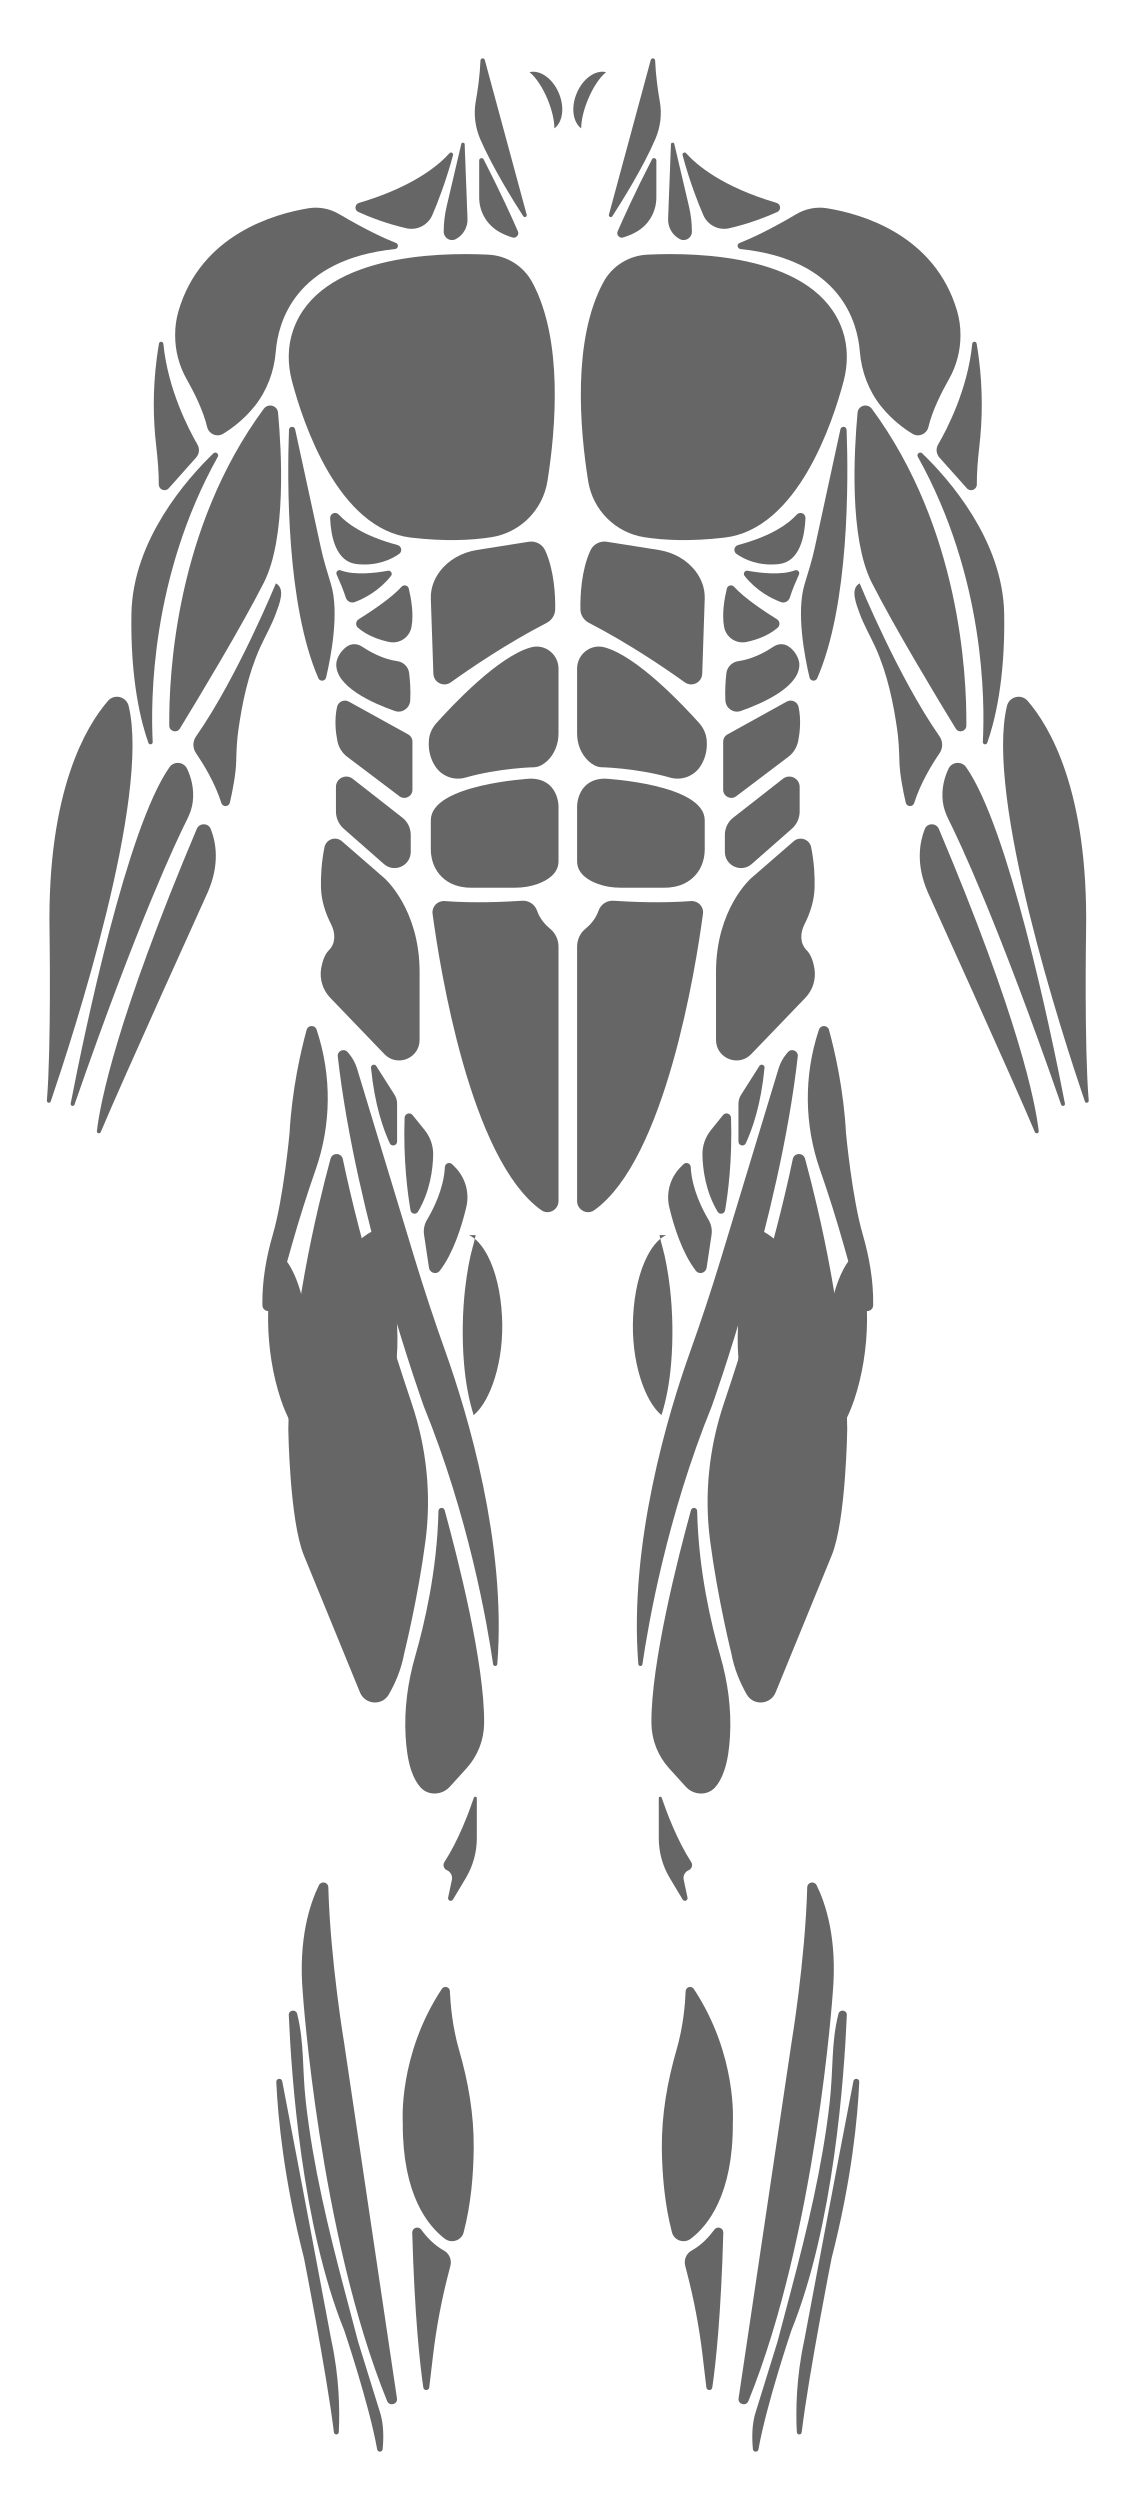
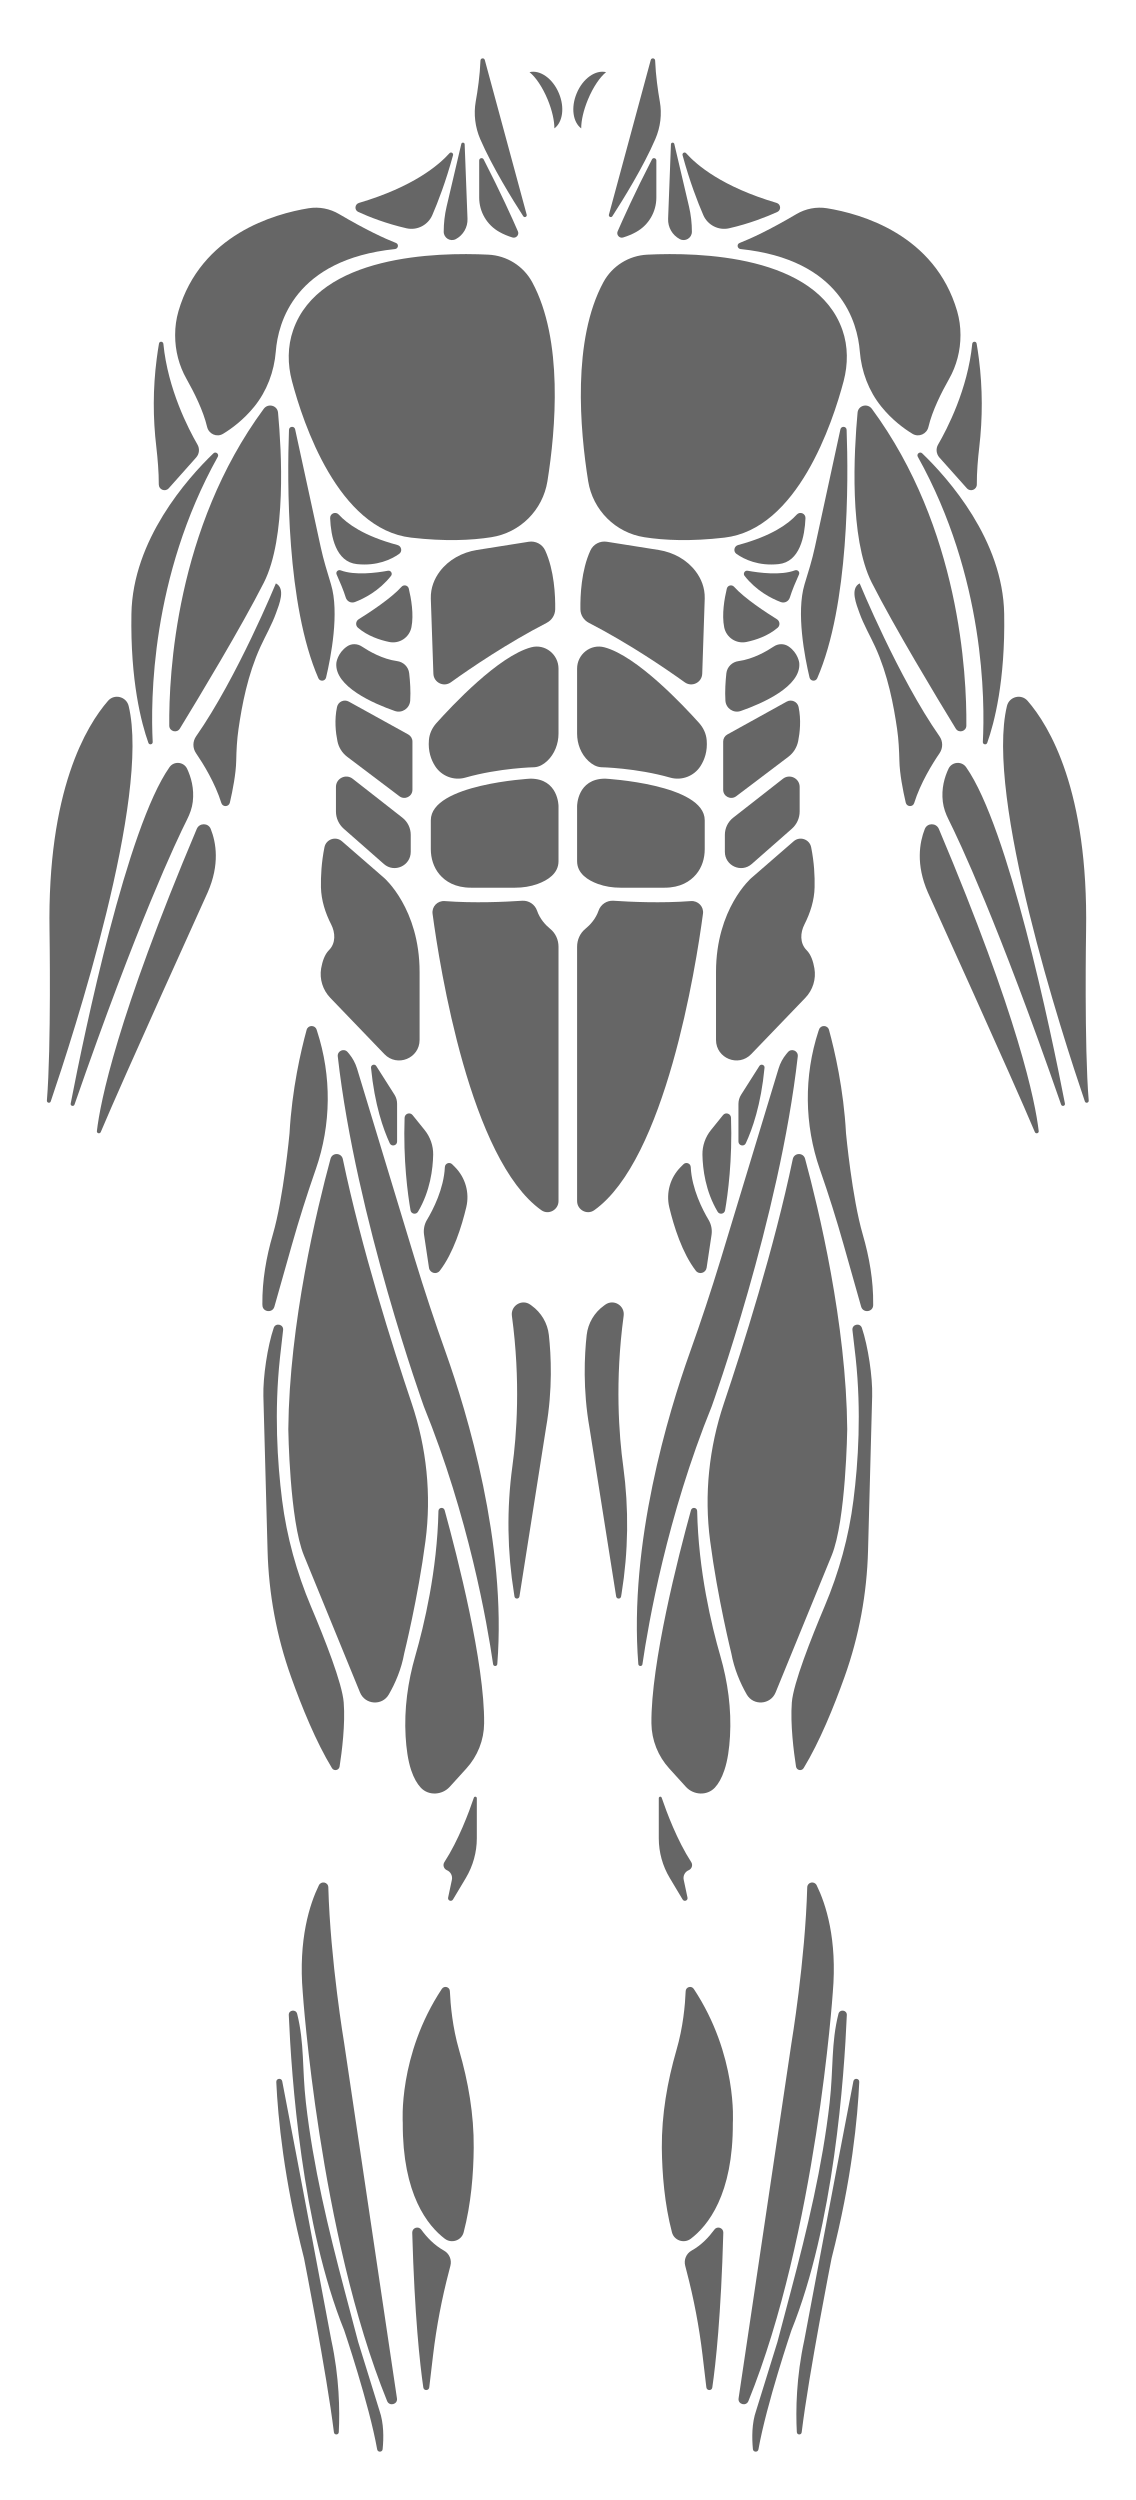
<svg xmlns="http://www.w3.org/2000/svg" viewBox="993 308 168 370">
  <style>.s0 { fill: #666 }</style>
  <g id="body">
    <path class="s0" d="m1075.72 321.81c-0.91-2.2-2.8-3.51-4.35-3.13 0.9 0.72 1.91 2.19 2.68 4.04 0.67 1.62 1 3.15 1 4.28 1.23-0.91 1.55-3.09 0.67-5.19z" />
    <path class="s0" d="m1064.75 316.88l6.2 22.89c0.08 0.31-0.33 0.5-0.51 0.23-1.55-2.4-4.6-7.32-6.37-11.42-0.75-1.76-0.99-3.69-0.66-5.57 0.29-1.6 0.61-3.82 0.7-6.05 0.01-0.38 0.54-0.45 0.64-0.08z" />
    <path class="s0" d="m1063.92 331.75v5.49c0 2.11 1.14 4.06 2.99 5.09q0.86 0.49 1.94 0.82c0.54 0.16 1.03-0.4 0.8-0.91-0.8-1.85-2.54-5.72-5.07-10.65-0.17-0.32-0.66-0.2-0.66 0.16z" />
    <path class="s0" d="m1061.27 329.31l-2.17 9.25q-0.43 1.84-0.43 3.74c0 0.92 0.97 1.52 1.79 1.09 1.1-0.59 1.78-1.76 1.73-3.01l-0.42-11.03c-0.01-0.29-0.44-0.33-0.5-0.04z" />
    <path class="s0" d="m1059.52 330.68c-1.56 1.74-5.34 4.97-13.39 7.35-0.64 0.19-0.71 1.07-0.1 1.34 1.57 0.72 4.12 1.73 7.15 2.42 1.56 0.35 3.16-0.48 3.8-1.95 0.83-1.92 1.99-4.92 3.07-8.87 0.08-0.32-0.31-0.54-0.53-0.29z" />
    <path class="s0" d="m1078.35 321.81c0.91-2.2 2.79-3.51 4.35-3.13-0.9 0.72-1.91 2.19-2.68 4.04-0.67 1.62-1.01 3.15-1 4.28-1.23-0.91-1.55-3.09-0.67-5.19z" />
    <path class="s0" d="m1089.31 316.88l-6.19 22.89c-0.08 0.31 0.33 0.5 0.51 0.23 1.55-2.4 4.6-7.32 6.36-11.42 0.76-1.76 1-3.69 0.66-5.57-0.28-1.6-0.6-3.82-0.69-6.05-0.02-0.38-0.55-0.45-0.65-0.08z" />
    <path class="s0" d="m1090.14 331.75v5.49c0 2.11-1.13 4.06-2.98 5.09q-0.86 0.49-1.95 0.82c-0.54 0.16-1.02-0.4-0.8-0.91 0.81-1.85 2.54-5.72 5.08-10.65 0.16-0.32 0.65-0.2 0.65 0.16z" />
    <path class="s0" d="m1092.8 329.31l2.17 9.25q0.43 1.84 0.43 3.74c0 0.92-0.97 1.52-1.79 1.09-1.11-0.59-1.78-1.76-1.73-3.01l0.42-11.03c0.01-0.29 0.43-0.33 0.5-0.04z" />
    <path class="s0" d="m1094.55 330.68c1.55 1.74 5.33 4.97 13.39 7.35 0.64 0.19 0.7 1.07 0.1 1.34-1.58 0.72-4.12 1.73-7.15 2.42-1.56 0.35-3.16-0.48-3.8-1.95-0.83-1.92-2-4.92-3.07-8.87-0.09-0.32 0.31-0.54 0.53-0.29z" />
  </g>
  <g id="chest">
    <path class="s0" d="m1065.28 345.69c-7.72-0.38-25.04 0.07-28.89 11.16-0.85 2.43-0.84 5.07-0.18 7.55 1.64 6.21 6.84 21.93 17.64 23.17 5.01 0.58 8.91 0.4 11.85-0.06 4.28-0.66 7.63-4.01 8.32-8.29 1.22-7.64 2.38-20.91-2.26-29.47-1.3-2.39-3.76-3.93-6.48-4.06z" />
    <path class="s0" d="m1088.79 345.69c7.71-0.38 25.03 0.07 28.89 11.16 0.85 2.43 0.83 5.07 0.18 7.55-1.64 6.21-6.84 21.93-17.65 23.17-5 0.58-8.91 0.4-11.84-0.06-4.28-0.66-7.63-4.01-8.32-8.29-1.22-7.64-2.38-20.91 2.26-29.47 1.3-2.39 3.76-3.93 6.48-4.06z" />
  </g>
  <g id="front-delts">
    <path class="s0" d="m1051.61 343.96c-1.69-0.66-4.42-1.92-8.43-4.28-1.35-0.8-2.95-1.11-4.5-0.86-5.05 0.82-15.96 3.88-19.27 15.24q-0.49 1.71-0.49 3.49v0.07c0 2.27 0.57 4.5 1.69 6.47 1.12 1.98 2.48 4.7 3.04 7.09 0.25 1.06 1.44 1.59 2.37 1.02 1.31-0.79 3.03-2.08 4.59-3.99 1.89-2.32 2.97-5.22 3.21-8.21 0.33-4.22 2.77-13.59 17.65-15.14 0.48-0.06 0.59-0.72 0.14-0.9z" />
    <path class="s0" d="m1102.46 343.96c1.69-0.66 4.42-1.92 8.42-4.28 1.36-0.8 2.95-1.11 4.51-0.86 5.05 0.82 15.96 3.88 19.27 15.24q0.49 1.71 0.49 3.49v0.07c0 2.27-0.57 4.5-1.69 6.47-1.12 1.98-2.49 4.7-3.05 7.09-0.24 1.06-1.44 1.59-2.37 1.02-1.3-0.79-3.03-2.08-4.58-3.99-1.89-2.32-2.97-5.22-3.21-8.21-0.33-4.22-2.77-13.59-17.65-15.14-0.49-0.06-0.6-0.72-0.14-0.9z" />
  </g>
  <g id="side-delts">
    <path class="s0" d="m1016.53 358.85q-0.17 0.96-0.34 2.28c-0.56 4.33-0.57 8.72-0.05 13.06 0.19 1.68 0.37 3.71 0.36 5.51 0 0.78 0.96 1.15 1.48 0.56l4.05-4.55c0.48-0.53 0.55-1.31 0.19-1.92-1.32-2.29-4.38-8.18-5.04-14.9-0.04-0.39-0.59-0.43-0.65-0.04z" />
    <path class="s0" d="m1137.54 358.85q0.17 0.96 0.34 2.28c0.55 4.33 0.56 8.72 0.05 13.06-0.2 1.68-0.37 3.71-0.36 5.51 0 0.78-0.96 1.15-1.48 0.56l-4.06-4.55c-0.47-0.53-0.55-1.31-0.19-1.92 1.33-2.29 4.39-8.18 5.05-14.9 0.04-0.39 0.58-0.43 0.65-0.04z" />
  </g>
  <g id="biceps">
    <path class="s0" d="m1025.23 375.61c0.24-0.42-0.31-0.85-0.65-0.51-3.86 3.72-11.95 12.82-12.13 23.76-0.17 9.92 1.47 16.16 2.51 19.08 0.12 0.36 0.66 0.26 0.64-0.13-0.31-6.05-0.29-24.4 9.63-42.2z" />
    <path class="s0" d="m1032.03 368.51c0.64-0.87 2.02-0.52 2.12 0.56 0.53 5.73 1.25 18.55-2.1 25.16-3.33 6.56-9.59 16.95-12.43 21.6-0.44 0.73-1.56 0.42-1.57-0.43-0.07-7.62 0.98-29.24 13.98-46.89z" />
    <path class="s0" d="m1022.01 419.47c1.07 1.56 2.83 4.42 3.75 7.38 0.2 0.63 1.11 0.59 1.26-0.06 0.43-1.85 0.9-4.31 0.94-6.17 0.03-1.58 0.11-3.16 0.34-4.73 0.5-3.45 1.34-8.02 3.26-12.2 0.68-1.49 1.7-3.28 2.3-4.97 0.45-1.24 1.45-3.61-0.03-4.38 0 0-5.72 13.93-11.81 22.64-0.52 0.75-0.53 1.73-0.01 2.49z" />
    <path class="s0" d="m1128.84 375.61c-0.24-0.42 0.3-0.85 0.65-0.51 3.86 3.72 11.95 12.82 12.13 23.76 0.17 9.92-1.47 16.16-2.51 19.08-0.13 0.36-0.67 0.26-0.65-0.13 0.32-6.05 0.3-24.4-9.62-42.2z" />
    <path class="s0" d="m1122.04 368.51c-0.64-0.87-2.02-0.52-2.12 0.56-0.53 5.73-1.25 18.55 2.1 25.16 3.33 6.56 9.58 16.95 12.43 21.6 0.44 0.73 1.56 0.42 1.57-0.43 0.07-7.62-0.98-29.24-13.98-46.89z" />
    <path class="s0" d="m1132.06 419.47c-1.07 1.56-2.83 4.42-3.76 7.38-0.19 0.63-1.1 0.59-1.25-0.06-0.43-1.85-0.9-4.31-0.94-6.17-0.04-1.58-0.11-3.16-0.34-4.73-0.5-3.45-1.34-8.02-3.26-12.2-0.68-1.49-1.71-3.28-2.31-4.97-0.44-1.24-1.44-3.61 0.03-4.38 0 0 5.73 13.93 11.82 22.64 0.52 0.75 0.52 1.73 0.01 2.49z" />
  </g>
  <g id="triceps">
    <path class="s0" d="m1012.04 412.48c-0.34-1.39-2.11-1.84-3.05-0.76-3.2 3.68-9.01 13.25-8.66 34.07 0 0 0.27 17.05-0.39 25.09-0.03 0.35 0.46 0.46 0.57 0.13 3.35-9.85 14.77-45.07 11.53-58.53z" />
    <path class="s0" d="m1020.69 421.77c0.57 1.21 1.08 2.91 0.84 4.91-0.11 0.91-0.43 1.78-0.84 2.6-1.56 3.1-7.29 15.19-16.66 42.19-0.12 0.35-0.64 0.22-0.57-0.14 2.11-10.88 8.36-40.87 14.62-49.78 0.66-0.95 2.11-0.82 2.61 0.22z" />
    <path class="s0" d="m1022.12 430.68c0.39-0.92 1.71-0.92 2.07 0.01 0.79 1.98 1.37 5.25-0.46 9.4 0 0-12.64 27.87-15.82 35.46-0.14 0.31-0.61 0.19-0.57-0.15 0.5-4.3 2.96-16.72 14.78-44.72z" />
    <path class="s0" d="m1142.03 412.48c0.34-1.39 2.11-1.84 3.05-0.76 3.2 3.68 9.01 13.25 8.66 34.07 0 0-0.28 17.05 0.39 25.09 0.03 0.35-0.46 0.46-0.57 0.13-3.35-9.85-14.78-45.07-11.53-58.53z" />
    <path class="s0" d="m1133.38 421.77c-0.57 1.21-1.09 2.91-0.84 4.91 0.11 0.91 0.43 1.78 0.84 2.6 1.55 3.1 7.29 15.19 16.66 42.19 0.12 0.35 0.64 0.22 0.57-0.14-2.11-10.88-8.36-40.87-14.62-49.78-0.66-0.95-2.12-0.82-2.61 0.22z" />
    <path class="s0" d="m1131.95 430.68c-0.39-0.92-1.71-0.92-2.08 0.01-0.78 1.98-1.36 5.25 0.46 9.4 0 0 12.65 27.87 15.83 35.46 0.13 0.31 0.61 0.19 0.57-0.15-0.5-4.3-2.96-16.72-14.78-44.72z" />
  </g>
  <g id="forearms">
    <path class="s0" d="m1039.86 460.39c-0.24-0.73-1.28-0.71-1.48 0.03-0.84 3.07-2.17 8.79-2.53 15.31 0 0-0.89 9.57-2.47 14.98-0.98 3.35-1.58 6.81-1.55 10.3q0.01 0.08 0.01 0.16c0.01 1.03 1.49 1.21 1.77 0.22l2.6-9.19q1.57-5.53 3.46-10.96 0.03-0.1 0.07-0.2c2.29-6.6 2.36-13.78 0.19-20.43z" />
    <path class="s0" d="m1048.68 465.76l2.7 4.25q0.39 0.62 0.39 1.35v5.59c0 0.61-0.83 0.81-1.09 0.25-0.94-2.04-2.24-5.69-2.77-11.17-0.04-0.43 0.53-0.63 0.77-0.27z" />
    <path class="s0" d="m1054.06 473.03l1.79 2.22c0.83 1.03 1.28 2.32 1.26 3.64-0.04 2.11-0.44 5.41-2.25 8.45-0.28 0.47-1 0.34-1.1-0.2-0.41-2.36-1.1-7.44-0.88-13.71 0.02-0.61 0.79-0.88 1.18-0.4z" />
    <path class="s0" d="m1059.92 480.31q0.19 0.2 0.41 0.41c1.55 1.56 2.19 3.8 1.68 5.94-0.68 2.85-1.91 6.8-3.92 9.41-0.48 0.63-1.49 0.34-1.6-0.44l-0.73-4.88c-0.11-0.76 0.03-1.53 0.42-2.19 0.91-1.51 2.51-4.62 2.66-7.83 0.02-0.55 0.69-0.81 1.08-0.42z" />
    <path class="s0" d="m1044.47 463.73l0.22 0.26q0.78 0.96 1.15 2.15l8.55 28.19q2.13 6.99 4.59 13.87c3.14 8.84 9.03 28.21 7.62 46.08-0.03 0.37-0.56 0.39-0.62 0.03-0.88-6.09-3.63-21.86-10.26-38.18 0 0-10.04-27.89-12.73-51.78-0.09-0.83 0.95-1.27 1.48-0.62z" />
    <path class="s0" d="m1043.74 479.55c-0.2-0.97-1.56-1.01-1.82-0.06-2 7.38-6.11 24.4-6.25 40.03 0 0 0.18 13.54 2.32 18.71l8.29 20.25c0.75 1.84 3.29 2.02 4.27 0.29 0.94-1.63 1.86-3.73 2.28-6.1 0 0 2.04-8.2 3.14-16.61 0.9-6.84 0.17-13.79-2.03-20.34-2.83-8.39-7.46-23.03-10.2-36.17z" />
    <path class="s0" d="m1114.21 460.39c0.23-0.73 1.27-0.71 1.48 0.03 0.84 3.07 2.17 8.79 2.52 15.31 0 0 0.9 9.57 2.48 14.98 0.97 3.35 1.58 6.81 1.54 10.3q0 0.08 0 0.16c-0.02 1.03-1.49 1.21-1.78 0.22l-2.6-9.19q-1.56-5.53-3.45-10.96-0.04-0.1-0.07-0.2c-2.29-6.6-2.37-13.78-0.2-20.43z" />
    <path class="s0" d="m1105.39 465.76l-2.7 4.25q-0.39 0.62-0.4 1.35v5.59c0 0.61 0.84 0.81 1.09 0.25 0.95-2.04 2.25-5.69 2.77-11.17 0.05-0.43-0.53-0.63-0.76-0.27z" />
    <path class="s0" d="m1100.01 473.03l-1.79 2.22c-0.83 1.03-1.28 2.32-1.26 3.64 0.04 2.11 0.44 5.41 2.25 8.45 0.28 0.47 1 0.34 1.1-0.2 0.41-2.36 1.1-7.44 0.88-13.71-0.02-0.61-0.79-0.88-1.18-0.4z" />
    <path class="s0" d="m1094.15 480.31q-0.2 0.2-0.41 0.41c-1.55 1.56-2.19 3.8-1.69 5.94 0.68 2.85 1.92 6.8 3.93 9.41 0.48 0.63 1.48 0.34 1.6-0.44l0.73-4.88c0.11-0.76-0.04-1.53-0.43-2.19-0.9-1.51-2.5-4.62-2.65-7.83-0.02-0.55-0.69-0.81-1.08-0.42z" />
    <path class="s0" d="m1109.6 463.73l-0.22 0.26q-0.79 0.96-1.15 2.15l-8.55 28.19q-2.13 6.99-4.59 13.87c-3.15 8.84-9.04 28.21-7.62 46.08 0.03 0.37 0.56 0.39 0.61 0.03 0.89-6.09 3.64-21.86 10.26-38.18 0 0 10.04-27.89 12.73-51.78 0.1-0.83-0.94-1.27-1.47-0.62z" />
    <path class="s0" d="m1110.33 479.55c0.2-0.97 1.56-1.01 1.82-0.06 2 7.38 6.11 24.4 6.24 40.03 0 0-0.18 13.54-2.31 18.71l-8.29 20.25c-0.75 1.84-3.29 2.02-4.28 0.29-0.93-1.63-1.85-3.73-2.28-6.1 0 0-2.03-8.2-3.13-16.61-0.9-6.84-0.17-13.79 2.03-20.34 2.82-8.39 7.46-23.03 10.2-36.17z" />
  </g>
  <g id="abs">
    <path class="s0" d="m1075.17 398.18c0.03-2-0.13-5.77-1.49-8.73-0.43-0.92-1.43-1.43-2.43-1.27l-7.69 1.22c-2.16 0.35-4.17 1.44-5.48 3.19-0.77 1.04-1.36 2.37-1.32 4l0.38 11.11c0.04 1.31 1.52 2.05 2.59 1.28 2.99-2.15 8.36-5.79 14.18-8.8 0.76-0.39 1.24-1.15 1.26-2z" />
    <path class="s0" d="m1078.9 398.18c-0.03-2 0.12-5.77 1.49-8.73 0.43-0.92 1.43-1.43 2.43-1.27l7.69 1.22c2.16 0.35 4.17 1.44 5.47 3.19 0.78 1.04 1.36 2.37 1.32 4l-0.37 11.11c-0.04 1.31-1.52 2.05-2.59 1.28-3-2.15-8.36-5.79-14.19-8.8-0.75-0.39-1.24-1.15-1.25-2z" />
    <path class="s0" d="m1075.66 406.96v9.61c0 1.52-0.58 3.03-1.69 4.07-0.53 0.49-1.17 0.87-1.88 0.91 0 0-5.16 0.1-10.23 1.54-1.69 0.48-3.51-0.22-4.46-1.7-0.61-0.95-1.06-2.22-0.92-3.86 0.07-0.93 0.47-1.79 1.09-2.49 2.34-2.61 9.22-9.96 14.05-11.24 2.04-0.55 4.04 1.04 4.04 3.16z" />
    <path class="s0" d="m1078.41 406.96v9.61c0 1.52 0.57 3.03 1.69 4.07 0.53 0.49 1.16 0.87 1.88 0.91 0 0 5.16 0.1 10.22 1.54 1.7 0.48 3.52-0.22 4.47-1.7 0.61-0.95 1.06-2.22 0.92-3.86-0.08-0.93-0.48-1.79-1.09-2.49-2.34-2.61-9.23-9.96-14.05-11.24-2.05-0.55-4.04 1.04-4.04 3.16z" />
    <path class="s0" d="m1056.76 433.68c0 1.35 0.41 2.69 1.28 3.73 0.87 1.03 2.31 1.97 4.67 1.97h6.53c1.13 0 2.27-0.17 3.34-0.56 1.46-0.53 3.08-1.53 3.08-3.36v-8.16c0 0 0-4.06-4.16-4.06 0 0-14.74 0.81-14.74 6.16z" />
    <path class="s0" d="m1097.3 433.68c0 1.35-0.4 2.69-1.28 3.73-0.87 1.03-2.31 1.97-4.66 1.97h-6.53c-1.14 0-2.28-0.17-3.35-0.56-1.45-0.53-3.07-1.53-3.07-3.36v-8.16c0 0 0-4.06 4.16-4.06 0 0 14.73 0.81 14.73 6.16z" />
    <path class="s0" d="m1057.02 443.24c1.07 7.96 5.57 36.39 16.1 43.87 1.06 0.76 2.54-0.05 2.54-1.35v-37.64c0-1.02-0.43-2-1.22-2.64-0.71-0.58-1.54-1.48-1.96-2.71-0.32-0.92-1.22-1.52-2.2-1.46-2.52 0.17-7.11 0.38-11.46 0.05-1.07-0.08-1.94 0.82-1.8 1.88z" />
    <path class="s0" d="m1097.04 443.24c-1.06 7.96-5.57 36.39-16.09 43.87-1.07 0.76-2.54-0.05-2.54-1.35v-37.64c0-1.02 0.43-2 1.21-2.64 0.71-0.58 1.55-1.48 1.97-2.71 0.32-0.92 1.22-1.52 2.2-1.46 2.51 0.17 7.11 0.38 11.46 0.05 1.06-0.08 1.94 0.82 1.79 1.88z" />
    <path class="s0" d="m1035.77 371.62c-0.28 7.62-0.37 25.92 4.35 36.76 0.23 0.53 1.01 0.46 1.14-0.11 0.72-3.04 1.99-9.61 0.73-13.78-0.55-1.82-1.12-3.64-1.52-5.5l-3.79-17.45c-0.11-0.53-0.89-0.47-0.91 0.08z" />
    <path class="s0" d="m1043.14 384.16c1.26 1.38 3.75 3.18 8.68 4.5 0.61 0.16 0.77 0.96 0.25 1.32-1.17 0.82-3.26 1.82-6.24 1.51-3.14-0.32-3.86-4.13-3.97-6.8-0.03-0.7 0.82-1.04 1.28-0.53z" />
    <path class="s0" d="m1042.82 393.02c0.45 1.01 1.04 2.39 1.35 3.41 0.17 0.58 0.79 0.89 1.36 0.67 1.34-0.51 3.59-1.64 5.35-3.88 0.26-0.34-0.04-0.83-0.46-0.75-1.7 0.31-4.92 0.73-7-0.06-0.39-0.14-0.77 0.23-0.6 0.61z" />
    <path class="s0" d="m1046.08 399.65c1.54-0.96 4.81-3.09 6.34-4.8 0.34-0.38 0.96-0.23 1.08 0.26 0.35 1.45 0.77 3.84 0.39 5.73-0.31 1.52-1.78 2.49-3.3 2.17-1.34-0.28-3.18-0.87-4.62-2.11-0.39-0.34-0.33-0.97 0.11-1.25z" />
    <path class="s0" d="m1046.55 403.68c1.08 0.72 3.07 1.87 5.2 2.16 0.95 0.12 1.71 0.85 1.81 1.81 0.13 1.14 0.24 2.66 0.15 4.04-0.08 1.15-1.21 1.92-2.29 1.53-3.13-1.09-8.96-3.62-8.64-7.11 0 0 0.16-1.48 1.6-2.45 0.65-0.44 1.51-0.42 2.17 0.02z" />
    <path class="s0" d="m1044.63 411.84l8.79 4.86c0.38 0.21 0.62 0.61 0.62 1.04v7.15c0 0.99-1.13 1.55-1.92 0.96l-7.73-5.84c-0.75-0.57-1.27-1.39-1.45-2.32-0.26-1.25-0.47-3.14-0.06-5.06 0.17-0.79 1.05-1.18 1.75-0.79z" />
    <path class="s0" d="m1045.2 423.26l7.36 5.76c0.78 0.61 1.23 1.55 1.23 2.54v2.51c0 2.07-2.43 3.17-3.98 1.8l-5.94-5.22c-0.73-0.65-1.15-1.57-1.15-2.55v-3.63c0-1.28 1.47-2 2.48-1.21z" />
    <path class="s0" d="m1041.02 433.39c0.24-1.19 1.68-1.68 2.59-0.88l6.26 5.44c0 0 5.23 4.52 5.23 13.9v10.06c0 2.73-3.32 4.07-5.21 2.1l-8-8.32c-1.12-1.16-1.63-2.79-1.36-4.38 0.18-1 0.51-2.03 1.14-2.67 1.07-1.06 0.95-2.63 0.35-3.81-0.88-1.72-1.47-3.57-1.52-5.5-0.03-1.65 0.07-3.7 0.52-5.94z" />
    <path class="s0" d="m1118.3 371.62c0.28 7.62 0.37 25.92-4.35 36.76-0.23 0.53-1.01 0.46-1.14-0.11-0.72-3.04-1.99-9.61-0.74-13.78 0.56-1.82 1.13-3.64 1.53-5.5l3.78-17.45c0.12-0.53 0.9-0.47 0.92 0.08z" />
    <path class="s0" d="m1110.92 384.16c-1.25 1.38-3.74 3.18-8.67 4.5-0.61 0.16-0.77 0.96-0.25 1.32 1.17 0.82 3.26 1.82 6.23 1.51 3.15-0.32 3.87-4.13 3.98-6.8 0.03-0.7-0.82-1.04-1.29-0.53z" />
    <path class="s0" d="m1111.25 393.02c-0.46 1.01-1.04 2.39-1.35 3.41-0.18 0.58-0.79 0.89-1.36 0.67-1.34-0.51-3.6-1.64-5.35-3.88-0.26-0.34 0.04-0.83 0.46-0.75 1.7 0.31 4.92 0.73 7-0.06 0.39-0.14 0.77 0.23 0.6 0.61z" />
    <path class="s0" d="m1107.99 399.65c-1.55-0.96-4.81-3.09-6.34-4.8-0.34-0.38-0.96-0.23-1.08 0.26-0.35 1.45-0.77 3.84-0.39 5.73 0.31 1.52 1.78 2.49 3.3 2.17 1.34-0.28 3.18-0.87 4.62-2.11 0.39-0.34 0.33-0.97-0.11-1.25z" />
    <path class="s0" d="m1107.52 403.68c-1.08 0.72-3.07 1.87-5.2 2.16-0.95 0.12-1.71 0.85-1.82 1.81-0.12 1.14-0.23 2.66-0.14 4.04 0.07 1.15 1.2 1.92 2.29 1.53 3.12-1.09 8.96-3.62 8.64-7.11 0 0-0.16-1.48-1.6-2.45-0.66-0.44-1.52-0.42-2.17 0.02z" />
    <path class="s0" d="m1109.43 411.84l-8.78 4.86c-0.38 0.21-0.62 0.61-0.62 1.04v7.15c0 0.99 1.13 1.55 1.92 0.96l7.72-5.84c0.76-0.57 1.27-1.39 1.46-2.32 0.25-1.25 0.46-3.14 0.06-5.06-0.17-0.79-1.06-1.18-1.76-0.79z" />
    <path class="s0" d="m1108.87 423.26l-7.36 5.76c-0.78 0.61-1.23 1.55-1.23 2.54v2.51c0 2.07 2.43 3.17 3.98 1.8l5.94-5.22c0.73-0.65 1.15-1.57 1.15-2.55v-3.63c0-1.28-1.47-2-2.48-1.21z" />
    <path class="s0" d="m1113.05 433.39c-0.24-1.19-1.68-1.68-2.59-0.88l-6.27 5.44c0 0-5.22 4.52-5.22 13.9v10.06c0 2.73 3.32 4.07 5.21 2.1l8-8.32c1.12-1.16 1.63-2.79 1.35-4.38-0.17-1-0.5-2.03-1.14-2.67-1.06-1.06-0.94-2.63-0.34-3.81 0.87-1.72 1.47-3.57 1.51-5.5 0.04-1.65-0.06-3.7-0.51-5.94z" />
  </g>
  <g id="quads">
-     <path class="s0" d="m1050.2 489.5c-1.82 0.34-3.75 1.42-5.38 3.56-2.24 2.94-3.78 7.26-4.16 12.48-0.32 4.36 0.22 8.64 1.48 12.08 0.94 2.58 2.18 4.4 3.56 5.22 1.62-1.02 3.04-2.86 4.06-5.28 1.38-3.28 2.12-7.46 2.06-11.74-0.06-4.82-0.72-9.08-1.62-12.16-0.6-2.05-1.37-3.44-2.16-3.9 0.06-0.1 0.1-0.18 0.16-0.26z" />
-     <path class="s0" d="m1035.8 493.2c-0.72 0.28-1.36 1.02-1.88 2.24-0.84 1.96-1.28 4.82-1.24 8.14 0.04 3.86 0.68 7.96 1.88 11.54 0.92 2.72 2.06 4.76 3.28 5.86 0.48-1.82 0.86-3.96 1.04-6.28 0.28-3.52 0.18-7.32-0.36-10.74-0.46-2.94-1.14-5.52-1.98-7.36-0.52-1.14-1.08-2.04-1.62-2.48 0.26-0.34 0.54-0.64 0.88-0.92z" />
-     <path class="s0" d="m1062.4 490.8c0.96 0.42 1.92 1.42 2.78 3.06 1.16 2.22 1.94 5.38 2.12 9.02 0.16 3.18-0.22 6.32-1.06 9.04-0.78 2.52-1.88 4.48-3.14 5.52-0.68-2.14-1.18-4.72-1.42-7.58-0.32-3.74-0.24-7.72 0.16-11.16 0.28-2.44 0.68-4.58 1.12-6.14 0.14-0.52 0.3-1.06 0.44-1.76z" />
-     <path class="s0" d="m1046.8 524.6c1.24 0.62 2.72 1.82 3.78 3.14 0.38 0.48 0.12 1.18-0.44 1.22-1.84 0.12-4.64-0.18-7.32-1.62-0.52-0.28-0.42-1.06 0.16-1.18 1.12-0.22 2.46-0.78 3.82-1.56z" />
-     <path class="s0" d="m1103.8 489.5c1.82 0.34 3.75 1.42 5.38 3.56 2.24 2.94 3.78 7.26 4.16 12.48 0.32 4.36-0.22 8.64-1.48 12.08-0.94 2.58-2.18 4.4-3.56 5.22-1.62-1.02-3.04-2.86-4.06-5.28-1.38-3.28-2.12-7.46-2.06-11.74 0.06-4.82 0.72-9.08 1.62-12.16 0.6-2.05 1.37-3.44 2.16-3.9-0.06-0.1-0.1-0.18-0.16-0.26z" />
-     <path class="s0" d="m1118.2 493.2c0.72 0.28 1.36 1.02 1.88 2.24 0.84 1.96 1.28 4.82 1.24 8.14-0.04 3.86-0.68 7.96-1.88 11.54-0.92 2.72-2.06 4.76-3.28 5.86-0.48-1.82-0.86-3.96-1.04-6.28-0.28-3.52-0.18-7.32 0.36-10.74 0.46-2.94 1.14-5.52 1.98-7.36 0.52-1.14 1.08-2.04 1.62-2.48-0.26-0.34-0.54-0.64-0.88-0.92z" />
-     <path class="s0" d="m1091.6 490.8c-0.96 0.42-1.92 1.42-2.78 3.06-1.16 2.22-1.94 5.38-2.12 9.02-0.16 3.18 0.22 6.32 1.06 9.04 0.78 2.52 1.88 4.48 3.14 5.52 0.68-2.14 1.18-4.72 1.42-7.58 0.32-3.74 0.24-7.72-0.16-11.16-0.28-2.44-0.68-4.58-1.12-6.14-0.14-0.52-0.3-1.06-0.44-1.76z" />
-     <path class="s0" d="m1107.2 524.6c-1.24 0.62-2.72 1.82-3.78 3.14-0.38 0.48-0.12 1.18 0.44 1.22 1.84 0.12 4.64-0.18 7.32-1.62 0.52-0.28 0.42-1.06-0.16-1.18-1.12-0.22-2.46-0.78-3.82-1.56z" />
+     <path class="s0" d="m1071.49 501.09l0.19 0.14c1.42 1.02 2.36 2.6 2.55 4.34 0.33 2.98 0.59 8.06-0.42 13.77l-3.93 24.93c-0.07 0.42-0.67 0.43-0.74 0.01q-0.03-0.2-0.06-0.41c-1.01-6.23-1.1-12.58-0.25-18.84 0.63-4.57 1.24-12.61-0.07-22.29-0.2-1.51 1.49-2.54 2.73-1.65z" />
+     <path class="s0" d="m1033.51 504.53c-0.92 2.71-1.6 7.26-1.53 10.11l0.62 22.87c0.17 6.36 1.33 12.66 3.47 18.65 1.61 4.51 3.71 9.65 6.06 13.52 0.29 0.49 1.04 0.34 1.13-0.23 0.34-2.19 0.86-6.27 0.61-9.48-0.21-2.82-2.83-9.45-4.85-14.22-2.12-5.03-3.58-10.31-4.27-15.73-0.71-5.64-1.17-13.09-0.32-21.03l0.47-4.14c0.1-0.86-1.12-1.13-1.39-0.32z" />
+     <path class="s0" d="m1082.58 501.09l-0.19 0.14c-1.43 1.02-2.36 2.6-2.56 4.34-0.33 2.98-0.59 8.06 0.42 13.77l3.94 24.93c0.07 0.42 0.66 0.43 0.73 0.01q0.04-0.2 0.07-0.41c1.01-6.23 1.1-12.58 0.25-18.84-0.63-4.57-1.25-12.61 0.06-22.29 0.21-1.51-1.48-2.54-2.72-1.65z" />
+     <path class="s0" d="m1120.56 504.53c0.91 2.71 1.6 7.26 1.52 10.11l-0.61 22.87c-0.17 6.36-1.33 12.66-3.47 18.65-1.61 4.51-3.71 9.65-6.06 13.52-0.3 0.49-1.04 0.34-1.13-0.23-0.34-2.19-0.86-6.27-0.62-9.48 0.22-2.82 2.84-9.45 4.85-14.22 2.13-5.03 3.59-10.31 4.27-15.73 0.72-5.64 1.18-13.09 0.33-21.03l-0.48-4.14c-0.09-0.86 1.12-1.13 1.4-0.32z" />
  </g>
  <g id="calves">
    <path class="s0" d="m1058.81 531.52c1.89 6.87 5.93 22.65 5.84 31.54-0.02 2.48-0.97 4.86-2.64 6.69l-2.46 2.71c-1.14 1.24-3.14 1.34-4.28 0.11-0.52-0.56-1.02-1.39-1.42-2.59-0.48-1.45-0.72-3.23-0.82-5.01-0.23-4.02 0.32-8.05 1.44-11.92 1.29-4.49 3.24-12.62 3.42-21.42 0.01-0.54 0.78-0.64 0.92-0.11z" />
    <path class="s0" d="m1063.57 574.14c0-0.26-0.36-0.32-0.44-0.08-0.71 2.12-2.28 6.33-4.36 9.53-0.28 0.43-0.09 1 0.37 1.2 0.55 0.23 0.86 0.83 0.74 1.42-0.14 0.66-0.33 1.59-0.56 2.64-0.09 0.43 0.49 0.66 0.72 0.28l1.9-3.18c1.06-1.78 1.63-3.81 1.63-5.88z" />
    <path class="s0" d="m1059.58 602.68c0.09 2.03 0.39 5.36 1.36 8.71 1.37 4.71 2.21 9.57 2.17 14.47-0.03 3.87-0.39 8.33-1.49 12.53-0.32 1.21-1.78 1.7-2.78 0.95-2.5-1.89-6.29-6.52-6.23-17.16 0 0-0.72-9.99 5.78-19.82 0.35-0.53 1.17-0.3 1.19 0.32z" />
    <path class="s0" d="m1055.35 637.99c0.78 1.08 1.9 2.29 3.36 3.1 0.79 0.44 1.18 1.37 0.95 2.24q-0.1 0.38-0.21 0.82-1.6 6.1-2.35 12.36l-0.57 4.82c-0.06 0.52-0.81 0.54-0.88 0.02-0.52-3.57-1.29-10.66-1.64-22.91-0.02-0.73 0.91-1.04 1.34-0.45z" />
    <path class="s0" d="m1041.59 587.32c-0.02-0.78-1.06-0.99-1.4-0.29-1.33 2.73-3.06 7.97-2.38 15.9 0 0 2.44 35.67 12.48 60.42 0.34 0.84 1.6 0.5 1.46-0.39l-7.81-52.55c0 0-2.05-12.22-2.35-23.09z" />
    <path class="s0" d="m1036.98 606.05c-0.18-0.73-1.28-0.59-1.24 0.17 0.38 9.09 1.93 31.17 8.2 46.67 0 0 3.7 10.94 4.88 17.62 0.08 0.47 0.77 0.44 0.81-0.03 0.17-1.69 0.18-3.86-0.47-5.71l-3.15-10.16-1.99-7.53c-2.43-9.19-4.68-18.47-5.75-27.91-0.57-5.03-0.2-8.75-1.29-13.12z" />
    <path class="s0" d="m1034.77 616.03c-0.1-0.54-0.9-0.45-0.88 0.1 0.24 5.24 1.12 14.44 4.1 26.07 0 0 3.36 17.05 4.43 25.78 0.05 0.44 0.7 0.42 0.72-0.03 0.16-3.23 0.09-8.12-1.11-13.63 0 0-5.03-26.8-7.26-38.29z" />
    <path class="s0" d="m1095.26 531.52c-1.89 6.87-5.93 22.65-5.85 31.54 0.03 2.48 0.98 4.86 2.65 6.69l2.46 2.71c1.14 1.24 3.13 1.34 4.28 0.11 0.52-0.56 1.01-1.39 1.41-2.59 0.49-1.45 0.73-3.23 0.83-5.01 0.23-4.02-0.32-8.05-1.44-11.92-1.3-4.49-3.24-12.62-3.42-21.42-0.01-0.54-0.78-0.64-0.92-0.11z" />
    <path class="s0" d="m1090.5 574.14c0-0.26 0.35-0.32 0.43-0.08 0.72 2.12 2.29 6.33 4.37 9.53 0.28 0.43 0.09 1-0.37 1.2-0.56 0.23-0.87 0.83-0.74 1.42 0.13 0.66 0.33 1.59 0.56 2.64 0.09 0.43-0.49 0.66-0.72 0.28l-1.9-3.18c-1.07-1.78-1.63-3.81-1.63-5.88z" />
    <path class="s0" d="m1094.48 602.68c-0.08 2.03-0.38 5.36-1.36 8.71-1.36 4.71-2.2 9.57-2.17 14.47 0.04 3.87 0.4 8.33 1.5 12.53 0.32 1.21 1.78 1.7 2.78 0.95 2.5-1.89 6.29-6.52 6.23-17.16 0 0 0.72-9.99-5.78-19.82-0.35-0.53-1.17-0.3-1.2 0.32z" />
    <path class="s0" d="m1098.72 637.99c-0.79 1.08-1.9 2.29-3.37 3.1-0.79 0.44-1.17 1.37-0.94 2.24q0.1 0.38 0.21 0.82 1.6 6.1 2.35 12.36l0.57 4.82c0.06 0.52 0.81 0.54 0.88 0.02 0.52-3.57 1.29-10.66 1.63-22.91 0.02-0.73-0.91-1.04-1.33-0.45z" />
    <path class="s0" d="m1112.47 587.32c0.03-0.78 1.06-0.99 1.4-0.29 1.34 2.73 3.07 7.97 2.38 15.9 0 0-2.44 35.67-12.48 60.42-0.34 0.84-1.59 0.5-1.46-0.39l7.82-52.55c0 0 2.04-12.22 2.34-23.09z" />
    <path class="s0" d="m1117.09 606.05c0.18-0.73 1.27-0.59 1.24 0.17-0.38 9.09-1.93 31.17-8.2 46.67 0 0-3.7 10.94-4.88 17.62-0.08 0.47-0.77 0.44-0.82-0.03-0.16-1.69-0.17-3.86 0.48-5.71l3.15-10.16 1.99-7.53c2.43-9.19 4.67-18.47 5.74-27.91 0.57-5.03 0.2-8.75 1.3-13.12z" />
    <path class="s0" d="m1119.3 616.03c0.1-0.54 0.9-0.45 0.87 0.1-0.23 5.24-1.11 14.44-4.09 26.07 0 0-3.37 17.05-4.43 25.78-0.05 0.44-0.7 0.42-0.72-0.03-0.17-3.23-0.09-8.12 1.11-13.63 0 0 5.03-26.8 7.26-38.29z" />
  </g>
</svg>
